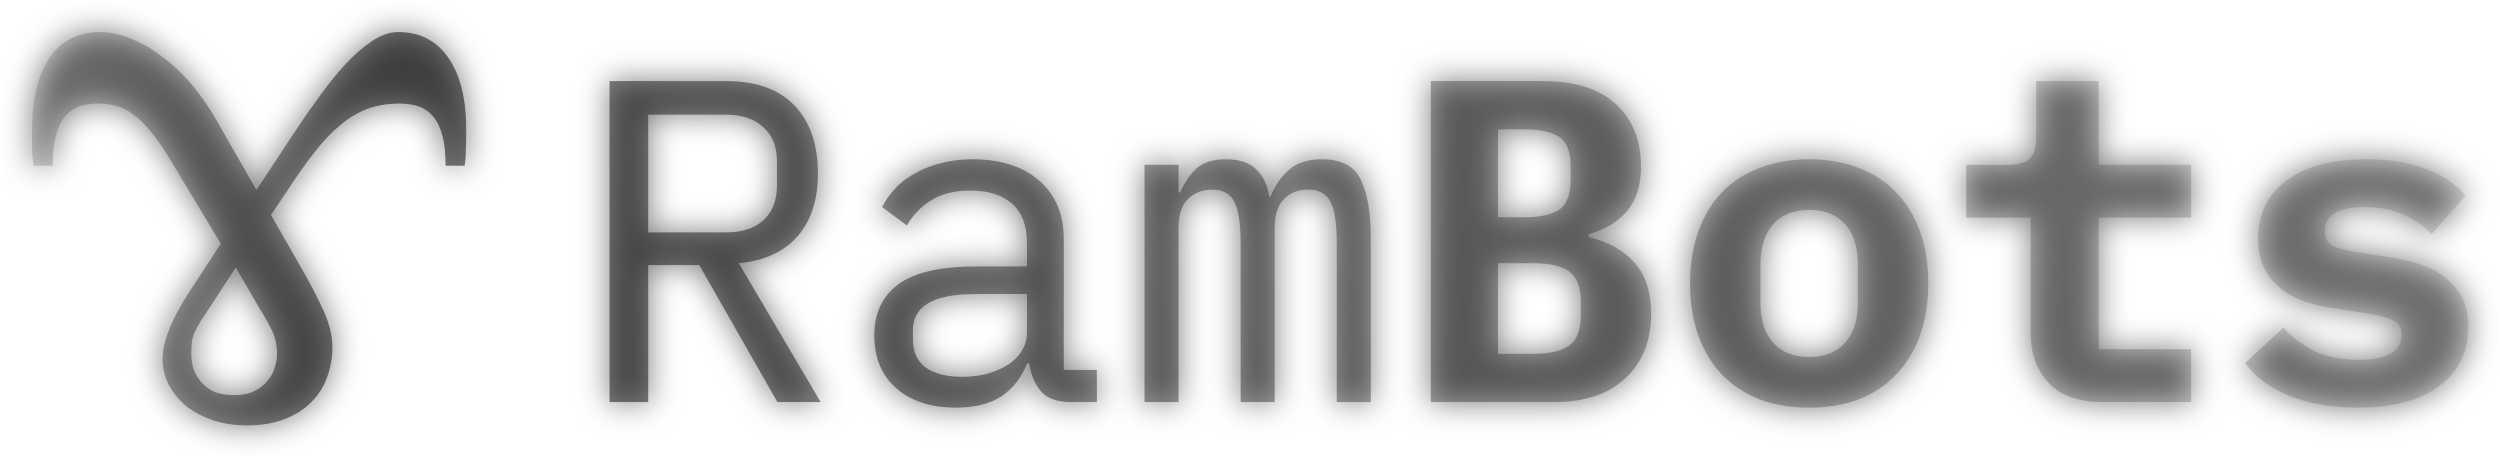
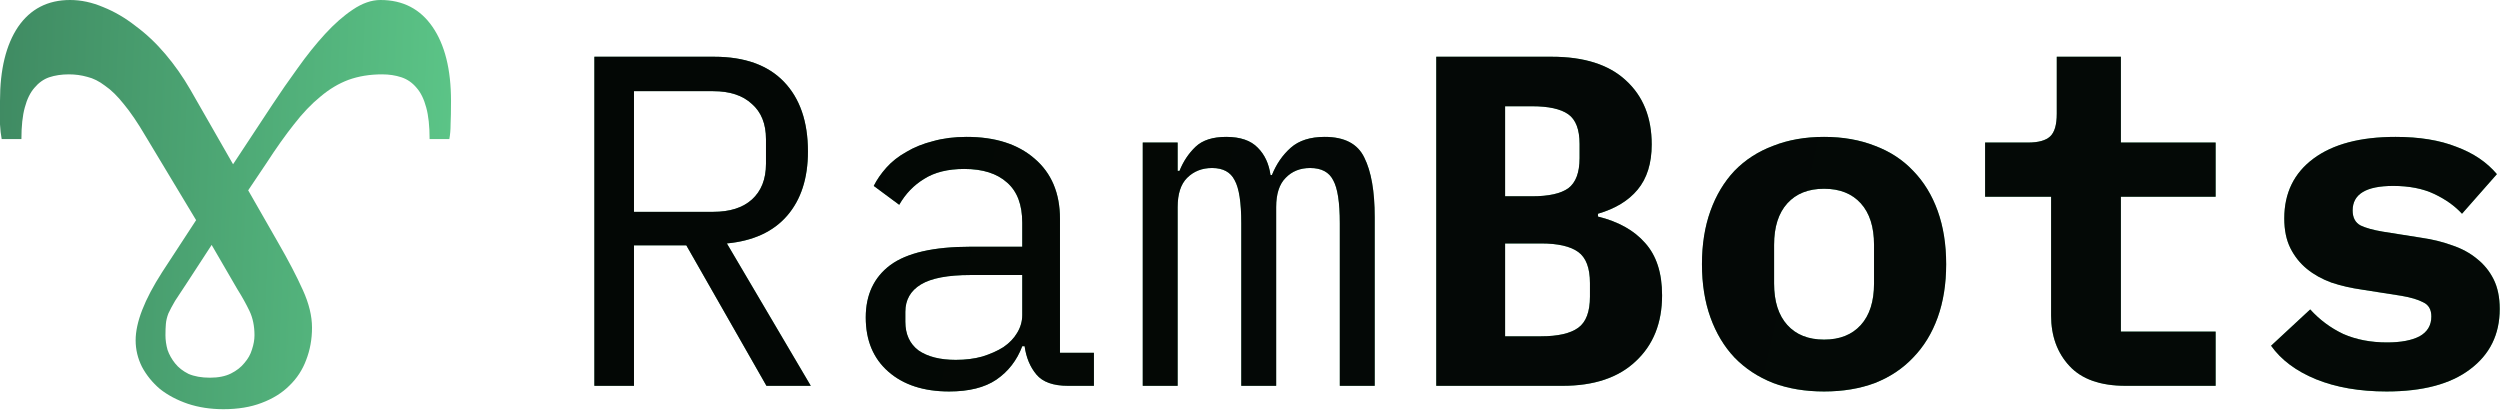
- <svg xmlns="http://www.w3.org/2000/svg" width="858" height="157" viewBox="0 0 858 157" fill="none">
-   <g filter="url(#filter0_d_602_4)">
-     <path d="M222.463 138H209.205V27.833H249.294C259.501 27.833 267.287 30.621 272.654 36.198C278.02 41.775 280.703 49.561 280.703 59.557C280.703 68.501 278.388 75.656 273.759 81.022C269.129 86.389 262.395 89.493 253.556 90.335L281.65 138H266.814L239.982 90.966H222.463V138ZM248.979 79.76C254.556 79.76 258.87 78.392 261.921 75.656C265.078 72.815 266.656 68.817 266.656 63.661V55.453C266.656 50.298 265.078 46.352 261.921 43.616C258.87 40.775 254.556 39.355 248.979 39.355H222.463V79.76H248.979Z" fill="url(#paint0_linear_602_4)" fill-opacity="0.75" />
-     <path d="M367.765 138C362.82 138 359.295 136.737 357.19 134.212C355.086 131.687 353.771 128.53 353.245 124.742H352.455C350.667 129.477 347.773 133.212 343.775 135.948C339.881 138.579 334.62 139.894 327.991 139.894C319.468 139.894 312.682 137.684 307.631 133.265C302.58 128.846 300.055 122.795 300.055 115.114C300.055 107.538 302.791 101.698 308.262 97.595C313.839 93.491 322.783 91.439 335.094 91.439H352.455V83.39C352.455 77.392 350.772 72.92 347.405 69.974C344.038 66.923 339.25 65.397 333.042 65.397C327.57 65.397 323.099 66.502 319.626 68.711C316.154 70.816 313.366 73.71 311.261 77.392L302.738 71.079C303.79 68.975 305.211 66.923 307 64.923C308.788 62.924 310.998 61.188 313.629 59.715C316.259 58.137 319.258 56.927 322.625 56.085C325.992 55.138 329.728 54.664 333.831 54.664C343.406 54.664 350.982 57.084 356.559 61.925C362.241 66.765 365.082 73.499 365.082 82.127V126.952H376.446V138H367.765ZM330.201 129.319C333.463 129.319 336.409 128.951 339.04 128.214C341.775 127.373 344.143 126.32 346.142 125.058C348.141 123.69 349.667 122.112 350.719 120.323C351.877 118.429 352.455 116.43 352.455 114.325V100.909H335.094C327.518 100.909 321.994 101.962 318.521 104.066C315.049 106.17 313.313 109.222 313.313 113.22V116.535C313.313 120.744 314.786 123.953 317.732 126.163C320.784 128.267 324.94 129.319 330.201 129.319Z" fill="url(#paint1_linear_602_4)" fill-opacity="0.75" />
-     <path d="M392.799 138V56.558H404.479V66.028H405.11C406.373 62.872 408.161 60.188 410.476 57.979C412.791 55.769 416.211 54.664 420.735 54.664C425.47 54.664 428.995 55.874 431.31 58.294C433.625 60.609 435.046 63.661 435.572 67.449H436.045C437.518 63.766 439.623 60.715 442.358 58.294C445.094 55.874 448.882 54.664 453.722 54.664C460.351 54.664 464.771 56.979 466.98 61.609C469.295 66.239 470.453 72.868 470.453 81.496V138H458.773V83.548C458.773 76.603 458.037 71.816 456.563 69.185C455.196 66.449 452.618 65.081 448.83 65.081C445.463 65.081 442.727 66.186 440.622 68.396C438.518 70.5 437.466 73.762 437.466 78.181V138H425.786V83.548C425.786 76.603 425.049 71.816 423.576 69.185C422.208 66.449 419.683 65.081 416 65.081C412.633 65.081 409.845 66.186 407.635 68.396C405.531 70.5 404.479 73.762 404.479 78.181V138H392.799Z" fill="url(#paint2_linear_602_4)" fill-opacity="0.75" />
-     <path d="M491.067 27.833H529.736C540.574 27.833 548.834 30.463 554.516 35.724C560.303 40.986 563.197 48.141 563.197 57.19C563.197 63.503 561.618 68.554 558.462 72.342C555.41 76.024 550.991 78.707 545.204 80.391V81.338C552.043 83.022 557.304 85.968 560.987 90.177C564.775 94.385 566.669 100.225 566.669 107.696C566.669 116.956 563.723 124.321 557.83 129.793C552.043 135.264 543.888 138 533.366 138H491.067V27.833ZM526.106 121.428C531.788 121.428 535.944 120.481 538.575 118.587C541.205 116.693 542.521 113.22 542.521 108.17V103.592C542.521 98.542 541.205 95.07 538.575 93.175C535.944 91.281 531.788 90.335 526.106 90.335H514.111V121.428H526.106ZM523.107 74.551C528.684 74.551 532.735 73.657 535.26 71.868C537.786 69.974 539.048 66.607 539.048 61.767V57.032C539.048 52.192 537.786 48.877 535.26 47.088C532.735 45.3 528.684 44.405 523.107 44.405H514.111V74.551H523.107Z" fill="url(#paint3_linear_602_4)" fill-opacity="0.75" />
-     <path d="M620.902 139.894C614.589 139.894 608.907 138.947 603.856 137.053C598.805 135.054 594.491 132.213 590.914 128.53C587.441 124.847 584.758 120.375 582.864 115.114C580.97 109.853 580.023 103.908 580.023 97.279C580.023 90.65 580.97 84.705 582.864 79.444C584.758 74.183 587.441 69.711 590.914 66.028C594.491 62.346 598.805 59.557 603.856 57.663C608.907 55.664 614.589 54.664 620.902 54.664C627.215 54.664 632.897 55.664 637.948 57.663C642.998 59.557 647.26 62.346 650.732 66.028C654.31 69.711 657.046 74.183 658.94 79.444C660.834 84.705 661.781 90.65 661.781 97.279C661.781 103.908 660.834 109.853 658.94 115.114C657.046 120.375 654.31 124.847 650.732 128.53C647.26 132.213 642.998 135.054 637.948 137.053C632.897 138.947 627.215 139.894 620.902 139.894ZM620.902 122.532C626.163 122.532 630.267 120.901 633.213 117.64C636.159 114.378 637.632 109.748 637.632 103.75V90.808C637.632 84.81 636.159 80.181 633.213 76.919C630.267 73.657 626.163 72.026 620.902 72.026C615.641 72.026 611.537 73.657 608.591 76.919C605.645 80.181 604.172 84.81 604.172 90.808V103.75C604.172 109.748 605.645 114.378 608.591 117.64C611.537 120.901 615.641 122.532 620.902 122.532Z" fill="url(#paint4_linear_602_4)" fill-opacity="0.75" />
-     <path d="M721.853 138C713.435 138 707.175 135.79 703.071 131.371C698.967 126.952 696.916 121.322 696.916 114.483V74.709H674.819V56.558H689.182C692.654 56.558 695.127 55.874 696.6 54.507C698.073 53.139 698.81 50.613 698.81 46.931V27.833H720.275V56.558H751.999V74.709H720.275V119.849H751.999V138H721.853Z" fill="url(#paint5_linear_602_4)" fill-opacity="0.75" />
-     <path d="M809.231 139.894C800.182 139.894 792.29 138.526 785.556 135.79C778.927 133.055 773.929 129.319 770.562 124.584L783.662 112.431C786.819 115.903 790.501 118.639 794.71 120.638C799.024 122.532 803.917 123.479 809.389 123.479C814.018 123.479 817.649 122.795 820.279 121.428C822.91 119.954 824.225 117.745 824.225 114.799C824.225 112.484 823.331 110.905 821.542 110.064C819.753 109.117 817.28 108.38 814.124 107.854L801.024 105.802C797.341 105.276 793.921 104.487 790.764 103.435C787.608 102.277 784.872 100.751 782.557 98.858C780.242 96.963 778.401 94.649 777.033 91.913C775.665 89.177 774.981 85.863 774.981 81.969C774.981 73.446 778.243 66.765 784.767 61.925C791.291 57.084 800.445 54.664 812.23 54.664C820.227 54.664 827.013 55.769 832.59 57.979C838.272 60.083 842.797 63.135 846.164 67.133L834.484 80.391C832.064 77.76 828.96 75.551 825.172 73.762C821.384 71.973 816.807 71.079 811.441 71.079C802.391 71.079 797.867 73.815 797.867 79.286C797.867 81.706 798.761 83.39 800.55 84.337C802.339 85.179 804.812 85.863 807.968 86.389L820.911 88.441C824.593 88.967 828.013 89.808 831.17 90.966C834.326 92.018 837.062 93.491 839.377 95.385C841.797 97.279 843.691 99.594 845.059 102.33C846.427 105.066 847.111 108.38 847.111 112.273C847.111 120.796 843.796 127.53 837.167 132.476C830.644 137.421 821.331 139.894 809.231 139.894Z" fill="url(#paint6_linear_602_4)" fill-opacity="0.75" />
-     <path d="M95.073 121.606C95.073 118.556 94.518 115.877 93.408 113.567C92.298 111.257 90.957 108.854 89.385 106.359L80.922 91.806L72.875 104.142C71.21 106.637 69.869 108.669 68.852 110.24C67.927 111.811 67.187 113.197 66.632 114.398C66.17 115.6 65.892 116.755 65.8 117.863C65.707 118.88 65.661 120.127 65.661 121.606C65.661 123.177 65.892 124.794 66.355 126.457C66.91 128.028 67.742 129.506 68.852 130.892C69.962 132.278 71.442 133.433 73.291 134.357C75.234 135.189 77.592 135.605 80.367 135.605C83.141 135.605 85.454 135.143 87.303 134.219C89.153 133.295 90.633 132.14 91.743 130.754C92.945 129.368 93.778 127.889 94.24 126.318C94.795 124.655 95.073 123.084 95.073 121.606ZM160 44.265C160 47.592 159.954 50.179 159.861 52.027C159.861 53.782 159.722 55.4 159.445 56.878H152.925C152.924 52.627 152.554 49.162 151.815 46.483C151.075 43.711 150.011 41.539 148.624 39.968C147.236 38.305 145.572 37.15 143.629 36.503C141.687 35.856 139.56 35.533 137.248 35.533C133.178 35.533 129.478 36.134 126.149 37.335C122.912 38.536 119.813 40.384 116.854 42.879C113.894 45.281 110.981 48.331 108.114 52.027C105.246 55.63 102.194 59.927 98.957 64.917L92.992 73.787L102.842 90.974C106.264 96.888 108.992 102.109 111.027 106.637C113.062 111.072 114.079 115.23 114.079 119.111C114.079 122.899 113.432 126.457 112.137 129.783C110.934 133.017 109.085 135.836 106.588 138.238C104.183 140.641 101.131 142.535 97.431 143.921C93.824 145.307 89.616 146 84.806 146C80.552 146 76.621 145.399 73.014 144.198C69.499 142.997 66.447 141.38 63.858 139.347C61.36 137.222 59.372 134.773 57.892 132.001C56.505 129.229 55.811 126.318 55.811 123.269C55.811 117.355 58.724 109.871 64.551 100.815L75.789 83.628L59.002 55.769C56.505 51.519 54.146 48.053 51.926 45.374C49.799 42.694 47.718 40.661 45.683 39.275C43.741 37.797 41.799 36.827 39.857 36.364C37.914 35.81 35.88 35.533 33.752 35.533C31.348 35.533 29.174 35.856 27.232 36.503C25.382 37.15 23.764 38.305 22.376 39.968C20.989 41.539 19.925 43.711 19.185 46.483C18.445 49.162 18.075 52.627 18.075 56.878H11.555C11.277 55.4 11.092 53.782 11 52.027C11 50.179 11 47.592 11 44.265C11 33.916 12.989 25.785 16.966 19.871C21.035 13.957 26.769 11 34.169 11C37.776 11 41.429 11.786 45.129 13.356C48.828 14.835 52.389 16.914 55.811 19.593C59.325 22.181 62.609 25.276 65.661 28.88C68.713 32.484 71.442 36.365 73.846 40.523L87.997 65.194L100.899 45.651C103.582 41.585 106.402 37.52 109.362 33.454C112.322 29.296 115.328 25.553 118.38 22.227C121.432 18.901 124.484 16.221 127.536 14.188C130.681 12.063 133.733 11 136.693 11C144.092 11 149.826 13.957 153.896 19.871C157.965 25.785 160 33.916 160 44.265Z" fill="url(#paint7_linear_602_4)" fill-opacity="0.75" />
-   </g>
+ <svg xmlns="http://www.w3.org/2000/svg" width="837" height="137" viewBox="0 0 837 137" fill="none">
+   <path d="M212.258 129.167H199V19H239.09C249.296 19 257.082 21.788 262.449 27.365C267.815 32.942 270.498 40.728 270.498 50.724C270.498 59.668 268.183 66.823 263.554 72.19C258.924 77.556 252.19 80.66 243.351 81.502L271.445 129.167H256.609L229.777 82.133H212.258V129.167ZM238.774 70.927C244.351 70.927 248.665 69.559 251.716 66.823C254.873 63.982 256.451 59.984 256.451 54.828V46.621C256.451 41.465 254.873 37.519 251.716 34.783C248.665 31.942 244.351 30.522 238.774 30.522H212.258V70.927H238.774Z" fill="url(#paint0_linear_617_8)" />
+   <path d="M212.258 129.167H199V19H239.09C249.296 19 257.082 21.788 262.449 27.365C267.815 32.942 270.498 40.728 270.498 50.724C270.498 59.668 268.183 66.823 263.554 72.19C258.924 77.556 252.19 80.66 243.351 81.502L271.445 129.167H256.609L229.777 82.133H212.258V129.167ZM238.774 70.927C244.351 70.927 248.665 69.559 251.716 66.823C254.873 63.982 256.451 59.984 256.451 54.828V46.621C256.451 41.465 254.873 37.519 251.716 34.783C248.665 31.942 244.351 30.522 238.774 30.522H212.258V70.927H238.774Z" fill="black" fill-opacity="0.95" />
+   <path d="M357.56 129.167C352.615 129.167 349.09 127.905 346.985 125.379C344.881 122.854 343.566 119.697 343.04 115.909H342.25C340.462 120.644 337.568 124.38 333.57 127.115C329.676 129.746 324.415 131.061 317.786 131.061C309.263 131.061 302.477 128.852 297.426 124.432C292.375 120.013 289.85 113.963 289.85 106.282C289.85 98.706 292.586 92.866 298.057 88.762C303.634 84.658 312.578 82.607 324.889 82.607H342.25V74.557C342.25 68.559 340.567 64.088 337.2 61.141C333.833 58.09 329.045 56.564 322.837 56.564C317.366 56.564 312.894 57.669 309.421 59.879C305.949 61.983 303.161 64.877 301.056 68.559L292.533 62.246C293.585 60.142 295.006 58.09 296.795 56.091C298.583 54.092 300.793 52.355 303.424 50.882C306.054 49.304 309.053 48.094 312.42 47.252C315.787 46.305 319.523 45.832 323.626 45.832C333.201 45.832 340.777 48.252 346.354 53.092C352.036 57.932 354.877 64.666 354.877 73.294V118.119H366.241V129.167H357.56ZM319.996 120.486C323.258 120.486 326.204 120.118 328.835 119.382C331.57 118.54 333.938 117.488 335.937 116.225C337.936 114.857 339.462 113.279 340.514 111.49C341.672 109.596 342.25 107.597 342.25 105.492V92.077H324.889C317.313 92.077 311.789 93.129 308.316 95.233C304.844 97.338 303.108 100.389 303.108 104.388V107.702C303.108 111.911 304.581 115.12 307.527 117.33C310.579 119.434 314.735 120.486 319.996 120.486Z" fill="url(#paint1_linear_617_8)" />
+   <path d="M357.56 129.167C352.615 129.167 349.09 127.905 346.985 125.379C344.881 122.854 343.566 119.697 343.04 115.909H342.25C340.462 120.644 337.568 124.38 333.57 127.115C329.676 129.746 324.415 131.061 317.786 131.061C309.263 131.061 302.477 128.852 297.426 124.432C292.375 120.013 289.85 113.963 289.85 106.282C289.85 98.706 292.586 92.866 298.057 88.762C303.634 84.658 312.578 82.607 324.889 82.607H342.25V74.557C342.25 68.559 340.567 64.088 337.2 61.141C333.833 58.09 329.045 56.564 322.837 56.564C317.366 56.564 312.894 57.669 309.421 59.879C305.949 61.983 303.161 64.877 301.056 68.559L292.533 62.246C293.585 60.142 295.006 58.09 296.795 56.091C298.583 54.092 300.793 52.355 303.424 50.882C306.054 49.304 309.053 48.094 312.42 47.252C315.787 46.305 319.523 45.832 323.626 45.832C333.201 45.832 340.777 48.252 346.354 53.092C352.036 57.932 354.877 64.666 354.877 73.294V118.119H366.241V129.167H357.56ZM319.996 120.486C323.258 120.486 326.204 120.118 328.835 119.382C331.57 118.54 333.938 117.488 335.937 116.225C337.936 114.857 339.462 113.279 340.514 111.49C341.672 109.596 342.25 107.597 342.25 105.492V92.077H324.889C317.313 92.077 311.789 93.129 308.316 95.233C304.844 97.338 303.108 100.389 303.108 104.388V107.702C303.108 111.911 304.581 115.12 307.527 117.33C310.579 119.434 314.735 120.486 319.996 120.486Z" fill="black" fill-opacity="0.95" />
+   <path d="M382.594 129.167V47.726H394.274V57.196H394.905C396.168 54.039 397.956 51.356 400.271 49.146C402.586 46.936 406.006 45.832 410.53 45.832C415.265 45.832 418.79 47.042 421.105 49.462C423.42 51.777 424.841 54.828 425.367 58.616H425.84C427.313 54.933 429.418 51.882 432.154 49.462C434.889 47.042 438.677 45.832 443.517 45.832C450.146 45.832 454.566 48.146 456.775 52.776C459.09 57.406 460.248 64.035 460.248 72.663V129.167H448.568V74.715C448.568 67.77 447.832 62.983 446.358 60.352C444.991 57.616 442.413 56.248 438.625 56.248C435.258 56.248 432.522 57.353 430.417 59.563C428.313 61.667 427.261 64.929 427.261 69.349V129.167H415.581V74.715C415.581 67.77 414.845 62.983 413.371 60.352C412.004 57.616 409.478 56.248 405.795 56.248C402.428 56.248 399.64 57.353 397.43 59.563C395.326 61.667 394.274 64.929 394.274 69.349V129.167H382.594Z" fill="url(#paint2_linear_617_8)" />
+   <path d="M382.594 129.167V47.726H394.274V57.196H394.905C396.168 54.039 397.956 51.356 400.271 49.146C402.586 46.936 406.006 45.832 410.53 45.832C415.265 45.832 418.79 47.042 421.105 49.462C423.42 51.777 424.841 54.828 425.367 58.616H425.84C427.313 54.933 429.418 51.882 432.154 49.462C434.889 47.042 438.677 45.832 443.517 45.832C450.146 45.832 454.566 48.146 456.775 52.776C459.09 57.406 460.248 64.035 460.248 72.663V129.167H448.568V74.715C448.568 67.77 447.832 62.983 446.358 60.352C444.991 57.616 442.413 56.248 438.625 56.248C435.258 56.248 432.522 57.353 430.417 59.563C428.313 61.667 427.261 64.929 427.261 69.349V129.167H415.581V74.715C415.581 67.77 414.845 62.983 413.371 60.352C412.004 57.616 409.478 56.248 405.795 56.248C402.428 56.248 399.64 57.353 397.43 59.563C395.326 61.667 394.274 64.929 394.274 69.349V129.167H382.594Z" fill="black" fill-opacity="0.95" />
+   <path d="M480.862 19H519.531C530.369 19 538.629 21.631 544.311 26.892C550.098 32.153 552.992 39.308 552.992 48.357C552.992 54.67 551.413 59.721 548.257 63.509C545.205 67.192 540.786 69.875 534.999 71.558V72.505C541.838 74.189 547.099 77.135 550.782 81.344C554.57 85.553 556.464 91.393 556.464 98.863C556.464 108.123 553.518 115.488 547.625 120.96C541.838 126.431 533.684 129.167 523.161 129.167H480.862V19ZM515.901 112.595C521.583 112.595 525.739 111.648 528.37 109.754C531 107.86 532.316 104.388 532.316 99.337V94.76C532.316 89.709 531 86.237 528.37 84.343C525.739 82.449 521.583 81.502 515.901 81.502H503.906V112.595H515.901ZM512.902 65.719C518.479 65.719 522.53 64.824 525.055 63.035C527.581 61.141 528.843 57.774 528.843 52.934V48.199C528.843 43.359 527.581 40.044 525.055 38.256C522.53 36.467 518.479 35.572 512.902 35.572H503.906V65.719H512.902Z" fill="url(#paint3_linear_617_8)" />
+   <path d="M480.862 19H519.531C530.369 19 538.629 21.631 544.311 26.892C550.098 32.153 552.992 39.308 552.992 48.357C552.992 54.67 551.413 59.721 548.257 63.509C545.205 67.192 540.786 69.875 534.999 71.558V72.505C541.838 74.189 547.099 77.135 550.782 81.344C554.57 85.553 556.464 91.393 556.464 98.863C556.464 108.123 553.518 115.488 547.625 120.96C541.838 126.431 533.684 129.167 523.161 129.167H480.862V19ZM515.901 112.595C521.583 112.595 525.739 111.648 528.37 109.754C531 107.86 532.316 104.388 532.316 99.337V94.76C532.316 89.709 531 86.237 528.37 84.343C525.739 82.449 521.583 81.502 515.901 81.502H503.906V112.595H515.901ZM512.902 65.719C518.479 65.719 522.53 64.824 525.055 63.035C527.581 61.141 528.843 57.774 528.843 52.934V48.199C528.843 43.359 527.581 40.044 525.055 38.256C522.53 36.467 518.479 35.572 512.902 35.572H503.906V65.719H512.902Z" fill="black" fill-opacity="0.95" />
+   <path d="M610.697 131.061C604.384 131.061 598.702 130.114 593.651 128.22C588.6 126.221 584.286 123.38 580.709 119.697C577.236 116.015 574.553 111.543 572.659 106.282C570.765 101.02 569.818 95.075 569.818 88.446C569.818 81.817 570.765 75.872 572.659 70.611C574.553 65.35 577.236 60.878 580.709 57.196C584.286 53.513 588.6 50.724 593.651 48.83C598.702 46.831 604.384 45.832 610.697 45.832C617.01 45.832 622.692 46.831 627.743 48.83C632.794 50.724 637.055 53.513 640.527 57.196C644.105 60.878 646.841 65.35 648.735 70.611C650.629 75.872 651.576 81.817 651.576 88.446C651.576 95.075 650.629 101.02 648.735 106.282C646.841 111.543 644.105 116.015 640.527 119.697C637.055 123.38 632.794 126.221 627.743 128.22C622.692 130.114 617.01 131.061 610.697 131.061ZM610.697 113.7C615.958 113.7 620.062 112.069 623.008 108.807C625.954 105.545 627.427 100.915 627.427 94.918V81.975C627.427 75.978 625.954 71.348 623.008 68.086C620.062 64.824 615.958 63.193 610.697 63.193C605.436 63.193 601.332 64.824 598.386 68.086C595.44 71.348 593.967 75.978 593.967 81.975V94.918C593.967 100.915 595.44 105.545 598.386 108.807C601.332 112.069 605.436 113.7 610.697 113.7Z" fill="url(#paint4_linear_617_8)" />
+   <path d="M610.697 131.061C604.384 131.061 598.702 130.114 593.651 128.22C588.6 126.221 584.286 123.38 580.709 119.697C577.236 116.015 574.553 111.543 572.659 106.282C570.765 101.02 569.818 95.075 569.818 88.446C569.818 81.817 570.765 75.872 572.659 70.611C574.553 65.35 577.236 60.878 580.709 57.196C584.286 53.513 588.6 50.724 593.651 48.83C598.702 46.831 604.384 45.832 610.697 45.832C617.01 45.832 622.692 46.831 627.743 48.83C632.794 50.724 637.055 53.513 640.527 57.196C644.105 60.878 646.841 65.35 648.735 70.611C650.629 75.872 651.576 81.817 651.576 88.446C651.576 95.075 650.629 101.02 648.735 106.282C646.841 111.543 644.105 116.015 640.527 119.697C637.055 123.38 632.794 126.221 627.743 128.22C622.692 130.114 617.01 131.061 610.697 131.061ZM610.697 113.7C615.958 113.7 620.062 112.069 623.008 108.807C625.954 105.545 627.427 100.915 627.427 94.918V81.975C627.427 75.978 625.954 71.348 623.008 68.086C620.062 64.824 615.958 63.193 610.697 63.193C605.436 63.193 601.332 64.824 598.386 68.086C595.44 71.348 593.967 75.978 593.967 81.975V94.918C593.967 100.915 595.44 105.545 598.386 108.807C601.332 112.069 605.436 113.7 610.697 113.7Z" fill="black" fill-opacity="0.95" />
+   <path d="M711.648 129.167C703.23 129.167 696.97 126.958 692.866 122.538C688.762 118.119 686.711 112.49 686.711 105.65V65.876H664.614V47.726H678.977C682.449 47.726 684.922 47.042 686.395 45.674C687.868 44.306 688.605 41.781 688.605 38.098V19H710.07V47.726H741.794V65.876H710.07V111.017H741.794V129.167H711.648Z" fill="url(#paint5_linear_617_8)" />
+   <path d="M711.648 129.167C703.23 129.167 696.97 126.958 692.866 122.538C688.762 118.119 686.711 112.49 686.711 105.65V65.876H664.614V47.726H678.977C682.449 47.726 684.922 47.042 686.395 45.674C687.868 44.306 688.605 41.781 688.605 38.098V19H710.07V47.726H741.794V65.876H710.07V111.017H741.794V129.167H711.648Z" fill="black" fill-opacity="0.95" />
+   <path d="M799.026 131.061C789.977 131.061 782.085 129.693 775.351 126.958C768.722 124.222 763.724 120.486 760.357 115.751L773.457 103.598C776.614 107.071 780.296 109.806 784.505 111.806C788.819 113.7 793.712 114.647 799.184 114.647C803.814 114.647 807.444 113.963 810.074 112.595C812.705 111.122 814.02 108.912 814.02 105.966C814.02 103.651 813.126 102.073 811.337 101.231C809.548 100.284 807.075 99.547 803.919 99.021L790.819 96.969C787.136 96.443 783.716 95.654 780.56 94.602C777.403 93.445 774.667 91.919 772.352 90.025C770.037 88.131 768.196 85.816 766.828 83.08C765.46 80.344 764.776 77.03 764.776 73.137C764.776 64.614 768.038 57.932 774.562 53.092C781.086 48.252 790.24 45.832 802.025 45.832C810.022 45.832 816.808 46.936 822.385 49.146C828.067 51.251 832.592 54.302 835.959 58.3L824.279 71.558C821.859 68.928 818.755 66.718 814.967 64.929C811.179 63.141 806.602 62.246 801.236 62.246C792.187 62.246 787.662 64.982 787.662 70.454C787.662 72.874 788.556 74.557 790.345 75.504C792.134 76.346 794.607 77.03 797.763 77.556L810.706 79.608C814.388 80.134 817.808 80.976 820.965 82.133C824.121 83.185 826.857 84.658 829.172 86.552C831.592 88.446 833.486 90.761 834.854 93.497C836.222 96.233 836.906 99.547 836.906 103.441C836.906 111.964 833.591 118.698 826.962 123.643C820.439 128.589 811.126 131.061 799.026 131.061Z" fill="url(#paint6_linear_617_8)" />
+   <path d="M799.026 131.061C789.977 131.061 782.085 129.693 775.351 126.958C768.722 124.222 763.724 120.486 760.357 115.751L773.457 103.598C776.614 107.071 780.296 109.806 784.505 111.806C788.819 113.7 793.712 114.647 799.184 114.647C803.814 114.647 807.444 113.963 810.074 112.595C812.705 111.122 814.02 108.912 814.02 105.966C814.02 103.651 813.126 102.073 811.337 101.231C809.548 100.284 807.075 99.547 803.919 99.021L790.819 96.969C787.136 96.443 783.716 95.654 780.56 94.602C777.403 93.445 774.667 91.919 772.352 90.025C770.037 88.131 768.196 85.816 766.828 83.08C765.46 80.344 764.776 77.03 764.776 73.137C764.776 64.614 768.038 57.932 774.562 53.092C781.086 48.252 790.24 45.832 802.025 45.832C810.022 45.832 816.808 46.936 822.385 49.146C828.067 51.251 832.592 54.302 835.959 58.3L824.279 71.558C821.859 68.928 818.755 66.718 814.967 64.929C811.179 63.141 806.602 62.246 801.236 62.246C792.187 62.246 787.662 64.982 787.662 70.454C787.662 72.874 788.556 74.557 790.345 75.504C792.134 76.346 794.607 77.03 797.763 77.556L810.706 79.608C814.388 80.134 817.808 80.976 820.965 82.133C824.121 83.185 826.857 84.658 829.172 86.552C831.592 88.446 833.486 90.761 834.854 93.497C836.222 96.233 836.906 99.547 836.906 103.441C836.906 111.964 833.591 118.698 826.962 123.643C820.439 128.589 811.126 131.061 799.026 131.061Z" fill="black" fill-opacity="0.95" />
+   <path d="M85.201 112.244C85.201 109.15 84.639 106.431 83.514 104.086C82.389 101.742 81.03 99.304 79.437 96.772L70.86 82.003L62.706 94.522C61.019 97.053 59.66 99.116 58.629 100.71C57.691 102.305 56.941 103.711 56.379 104.93C55.91 106.149 55.629 107.321 55.535 108.447C55.442 109.478 55.395 110.744 55.395 112.244C55.395 113.838 55.629 115.48 56.098 117.167C56.66 118.762 57.504 120.262 58.629 121.668C59.753 123.075 61.253 124.247 63.128 125.185C65.096 126.029 67.486 126.451 70.298 126.451C73.11 126.451 75.453 125.982 77.328 125.044C79.202 124.106 80.702 122.934 81.827 121.528C83.045 120.121 83.889 118.621 84.358 117.027C84.92 115.339 85.201 113.745 85.201 112.244ZM151 33.758C151 37.134 150.953 39.759 150.859 41.635C150.859 43.416 150.719 45.057 150.438 46.557H143.83C143.829 42.244 143.455 38.728 142.705 36.008C141.955 33.195 140.877 30.991 139.471 29.397C138.065 27.709 136.378 26.537 134.41 25.881C132.441 25.225 130.285 24.896 127.942 24.896C123.818 24.896 120.069 25.506 116.695 26.725C113.414 27.944 110.274 29.819 107.275 32.351C104.275 34.789 101.323 37.884 98.417 41.635C95.511 45.292 92.418 49.652 89.138 54.716L83.092 63.718L93.075 81.159C96.542 87.161 99.308 92.459 101.37 97.053C103.432 101.554 104.463 105.774 104.463 109.713C104.463 113.557 103.807 117.167 102.494 120.543C101.276 123.825 99.401 126.685 96.871 129.123C94.433 131.561 91.34 133.484 87.591 134.89C83.936 136.297 79.671 137 74.797 137C70.485 137 66.502 136.391 62.846 135.171C59.285 133.952 56.191 132.311 53.567 130.248C51.036 128.092 49.021 125.607 47.521 122.794C46.115 119.981 45.412 117.027 45.413 113.932C45.412 107.931 48.365 100.335 54.27 91.146L65.658 73.704L48.646 45.432C46.115 41.119 43.725 37.602 41.476 34.883C39.32 32.164 37.211 30.101 35.149 28.694C33.181 27.194 31.212 26.209 29.244 25.74C27.276 25.178 25.213 24.896 23.058 24.896C20.621 24.896 18.418 25.225 16.45 25.881C14.575 26.537 12.935 27.709 11.529 29.397C10.123 30.991 9.045 33.195 8.295 36.008C7.545 38.728 7.17 42.244 7.17 46.557H0.562C0.281 45.057 0.094 43.416 2.99938e-06 41.635C-9.99793e-07 39.759 -9.99793e-07 37.134 2.99938e-06 33.758C-9.99793e-07 23.255 2.015 15.004 6.046 9.002C10.17 3.001 15.981 0 23.48 0C27.135 0 30.837 0.797 34.587 2.391C38.336 3.892 41.944 6.002 45.413 8.721C48.974 11.347 52.302 14.488 55.395 18.145C58.488 21.802 61.253 25.74 63.69 29.96L78.031 54.997L91.106 35.164C93.824 31.038 96.683 26.913 99.683 22.787C102.682 18.567 105.728 14.769 108.821 11.393C111.914 8.018 115.007 5.298 118.101 3.235C121.287 1.079 124.38 0 127.38 0C134.878 0 140.689 3.001 144.814 9.002C148.938 15.004 151 23.255 151 33.758Z" fill="url(#paint7_linear_617_8)" />
  <defs>
-     <filter id="filter0_d_602_4" x="0.724" y="0.724" width="856.664" height="155.553" filterUnits="userSpaceOnUse" color-interpolation-filters="sRGB">
-       <feFlood flood-opacity="0" result="BackgroundImageFix" />
-       <feColorMatrix in="SourceAlpha" type="matrix" values="0 0 0 0 0 0 0 0 0 0 0 0 0 0 0 0 0 0 127 0" result="hardAlpha" />
-       <feOffset />
-       <feGaussianBlur stdDeviation="5.138" />
-       <feColorMatrix type="matrix" values="0 0 0 0 0 0 0 0 0 0 0 0 0 0 0 0 0 0 0.5 0" />
-       <feBlend mode="normal" in2="BackgroundImageFix" result="effect1_dropShadow_602_4" />
-       <feBlend mode="normal" in="SourceGraphic" in2="effect1_dropShadow_602_4" result="shape" />
-     </filter>
-     <linearGradient id="paint0_linear_602_4" x1="827.754" y1="42.456" x2="310.44" y2="356.148" gradientUnits="userSpaceOnUse">
-       <stop stop-opacity="0.15" />
-       <stop offset="1" stop-opacity="0.68" />
+     <linearGradient id="paint0_linear_617_8" x1="0.642" y1="-22.885" x2="836.906" y2="170.874" gradientUnits="userSpaceOnUse">
+       <stop stop-color="#3F8A62" />
+       <stop offset="1" stop-color="#5CC688" />
    </linearGradient>
-     <linearGradient id="paint1_linear_602_4" x1="827.754" y1="42.456" x2="310.44" y2="356.148" gradientUnits="userSpaceOnUse">
-       <stop stop-opacity="0.15" />
-       <stop offset="1" stop-opacity="0.68" />
+     <linearGradient id="paint1_linear_617_8" x1="0.642" y1="-22.885" x2="836.906" y2="170.874" gradientUnits="userSpaceOnUse">
+       <stop stop-color="#3F8A62" />
+       <stop offset="1" stop-color="#5CC688" />
    </linearGradient>
-     <linearGradient id="paint2_linear_602_4" x1="827.754" y1="42.456" x2="310.44" y2="356.148" gradientUnits="userSpaceOnUse">
-       <stop stop-opacity="0.15" />
-       <stop offset="1" stop-opacity="0.68" />
+     <linearGradient id="paint2_linear_617_8" x1="0.642" y1="-22.885" x2="836.906" y2="170.874" gradientUnits="userSpaceOnUse">
+       <stop stop-color="#3F8A62" />
+       <stop offset="1" stop-color="#5CC688" />
    </linearGradient>
-     <linearGradient id="paint3_linear_602_4" x1="827.754" y1="42.456" x2="310.44" y2="356.148" gradientUnits="userSpaceOnUse">
-       <stop stop-opacity="0.15" />
-       <stop offset="1" stop-opacity="0.68" />
+     <linearGradient id="paint3_linear_617_8" x1="0.642" y1="-22.885" x2="836.906" y2="170.874" gradientUnits="userSpaceOnUse">
+       <stop stop-color="#3F8A62" />
+       <stop offset="1" stop-color="#5CC688" />
    </linearGradient>
-     <linearGradient id="paint4_linear_602_4" x1="827.754" y1="42.456" x2="310.44" y2="356.148" gradientUnits="userSpaceOnUse">
-       <stop stop-opacity="0.15" />
-       <stop offset="1" stop-opacity="0.68" />
+     <linearGradient id="paint4_linear_617_8" x1="0.642" y1="-22.885" x2="836.906" y2="170.874" gradientUnits="userSpaceOnUse">
+       <stop stop-color="#3F8A62" />
+       <stop offset="1" stop-color="#5CC688" />
    </linearGradient>
-     <linearGradient id="paint5_linear_602_4" x1="827.754" y1="42.456" x2="310.44" y2="356.148" gradientUnits="userSpaceOnUse">
-       <stop stop-opacity="0.15" />
-       <stop offset="1" stop-opacity="0.68" />
+     <linearGradient id="paint5_linear_617_8" x1="0.642" y1="-22.885" x2="836.906" y2="170.874" gradientUnits="userSpaceOnUse">
+       <stop stop-color="#3F8A62" />
+       <stop offset="1" stop-color="#5CC688" />
    </linearGradient>
-     <linearGradient id="paint6_linear_602_4" x1="827.754" y1="42.456" x2="310.44" y2="356.148" gradientUnits="userSpaceOnUse">
-       <stop stop-opacity="0.15" />
-       <stop offset="1" stop-opacity="0.68" />
+     <linearGradient id="paint6_linear_617_8" x1="0.642" y1="-22.885" x2="836.906" y2="170.874" gradientUnits="userSpaceOnUse">
+       <stop stop-color="#3F8A62" />
+       <stop offset="1" stop-color="#5CC688" />
    </linearGradient>
-     <linearGradient id="paint7_linear_602_4" x1="11" y1="-12.722" x2="138.754" y2="8.983" gradientUnits="userSpaceOnUse">
-       <stop stop-opacity="0.15" />
-       <stop offset="1" stop-opacity="0.68" />
+     <linearGradient id="paint7_linear_617_8" x1="4.4313e-07" y1="-24.073" x2="158.828" y2="-17.43" gradientUnits="userSpaceOnUse">
+       <stop stop-color="#3F8A62" />
+       <stop offset="1" stop-color="#5CC688" />
    </linearGradient>
  </defs>
</svg>
